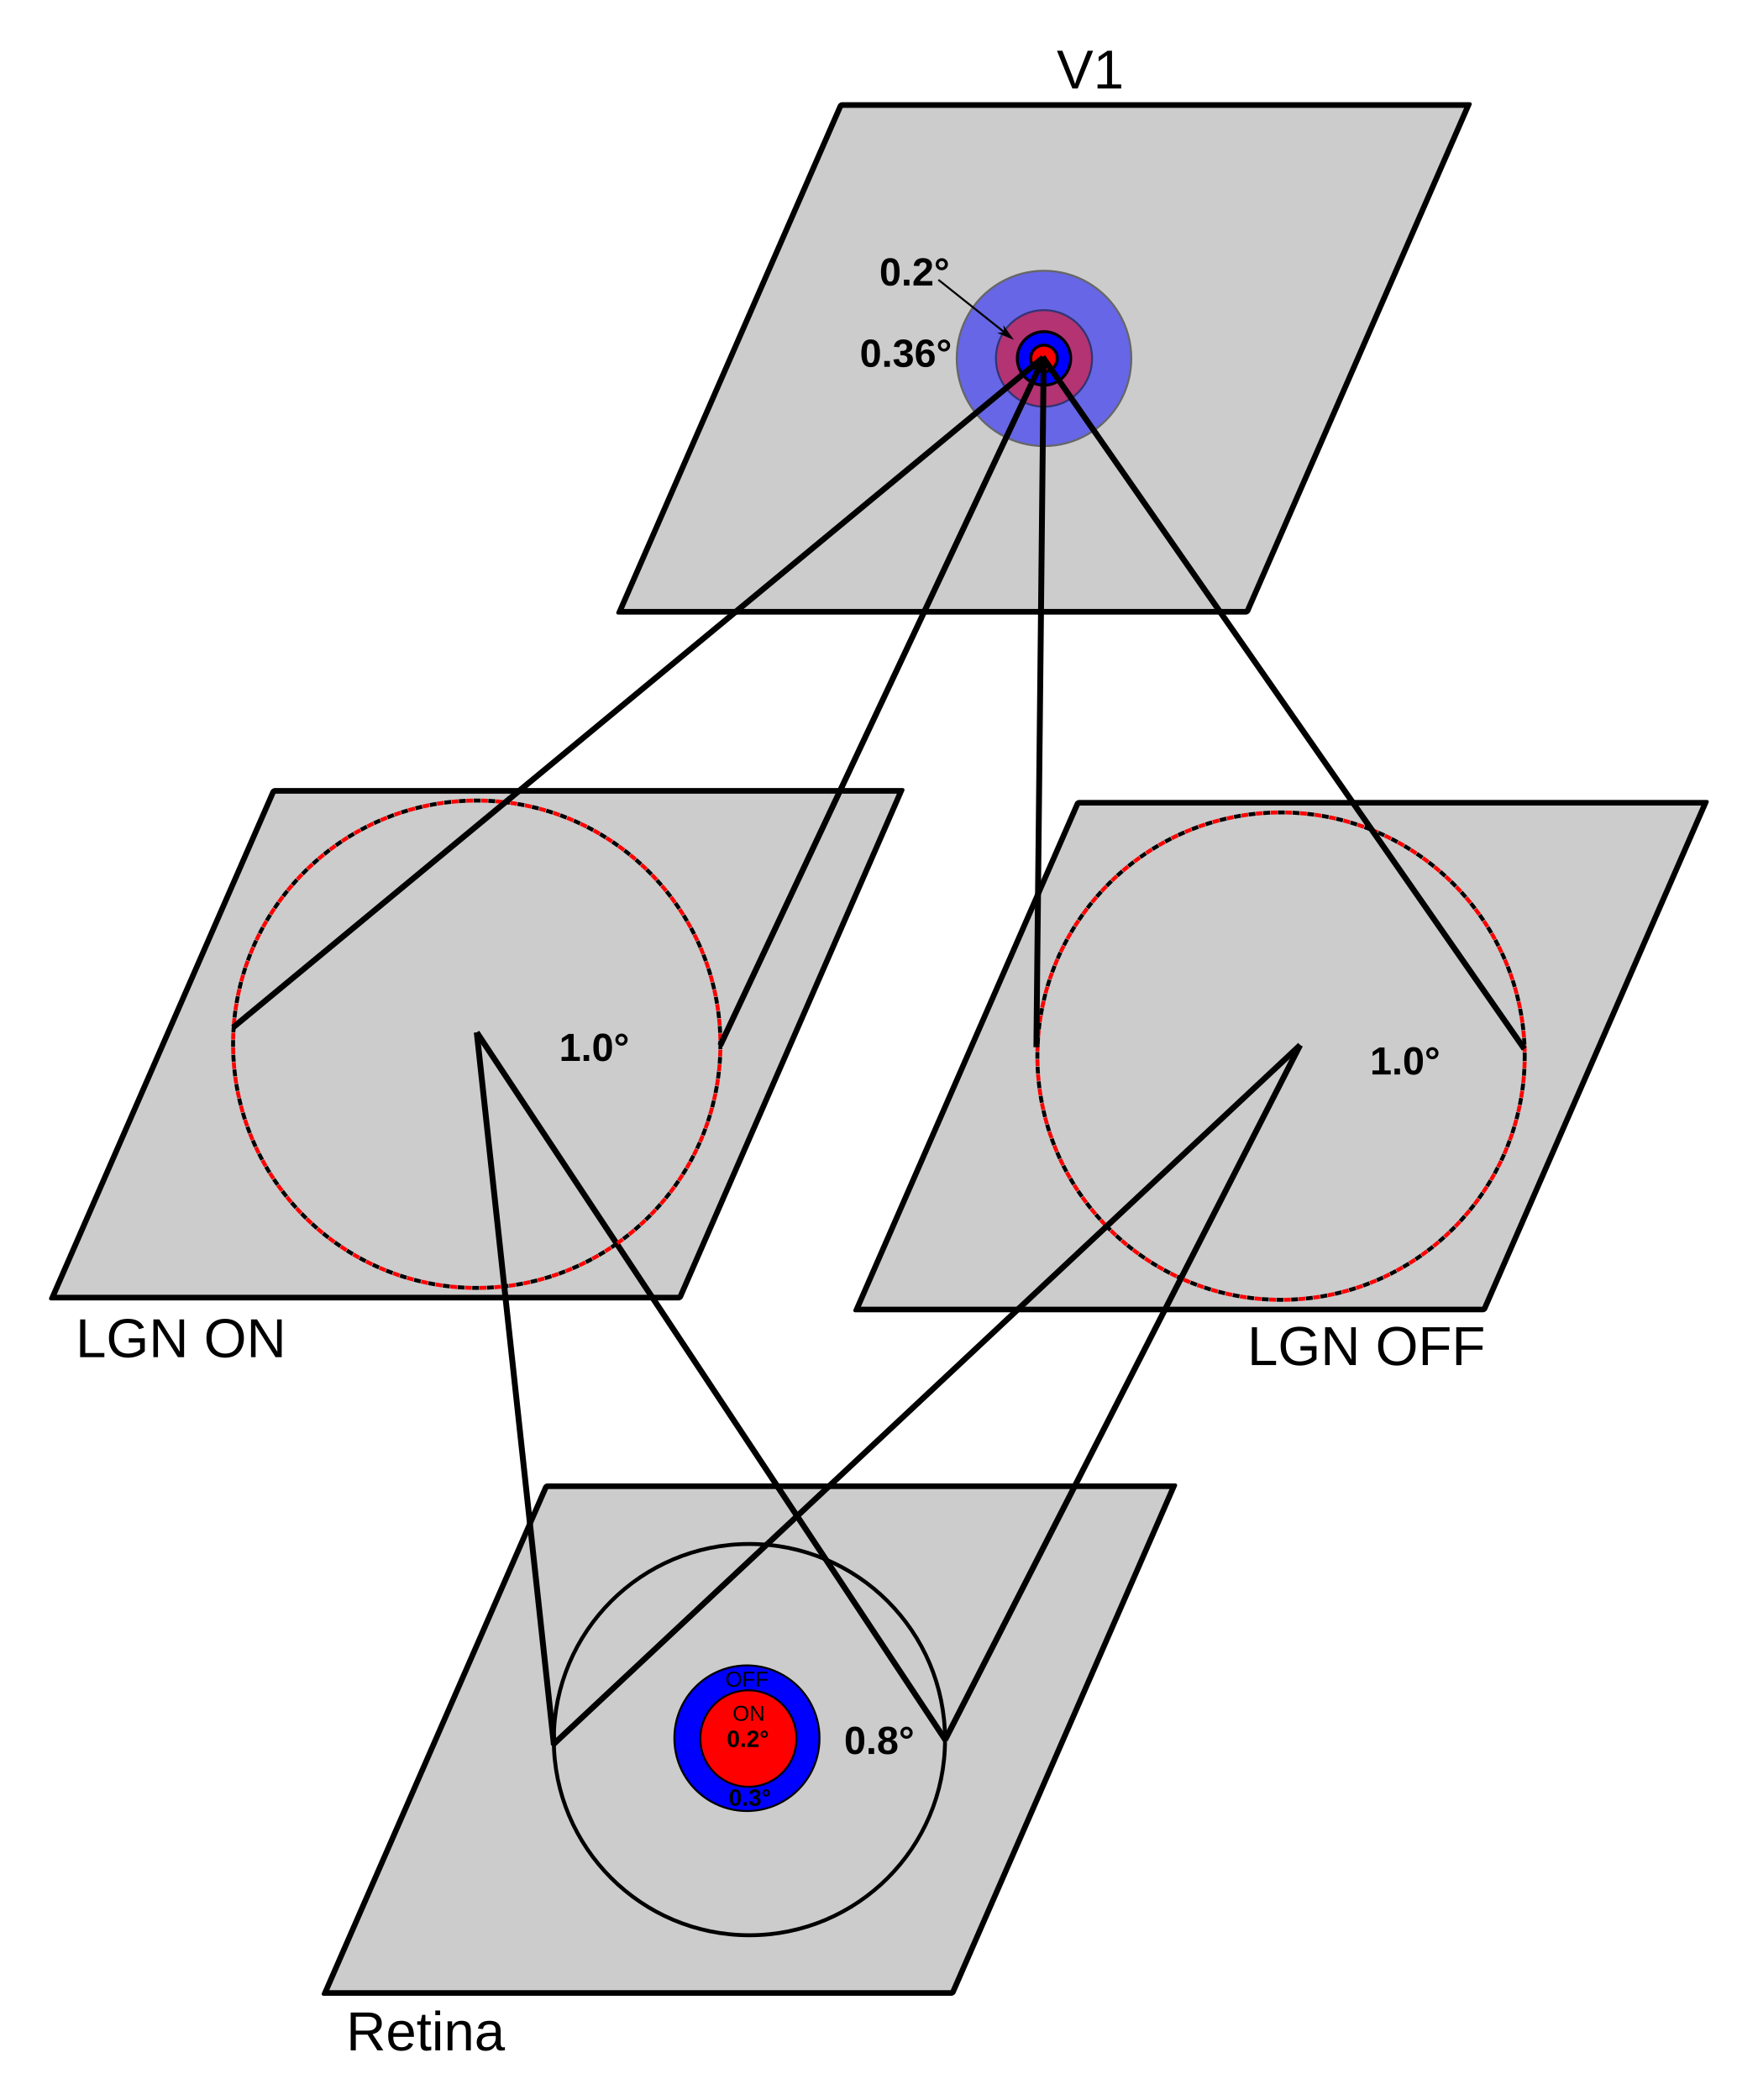
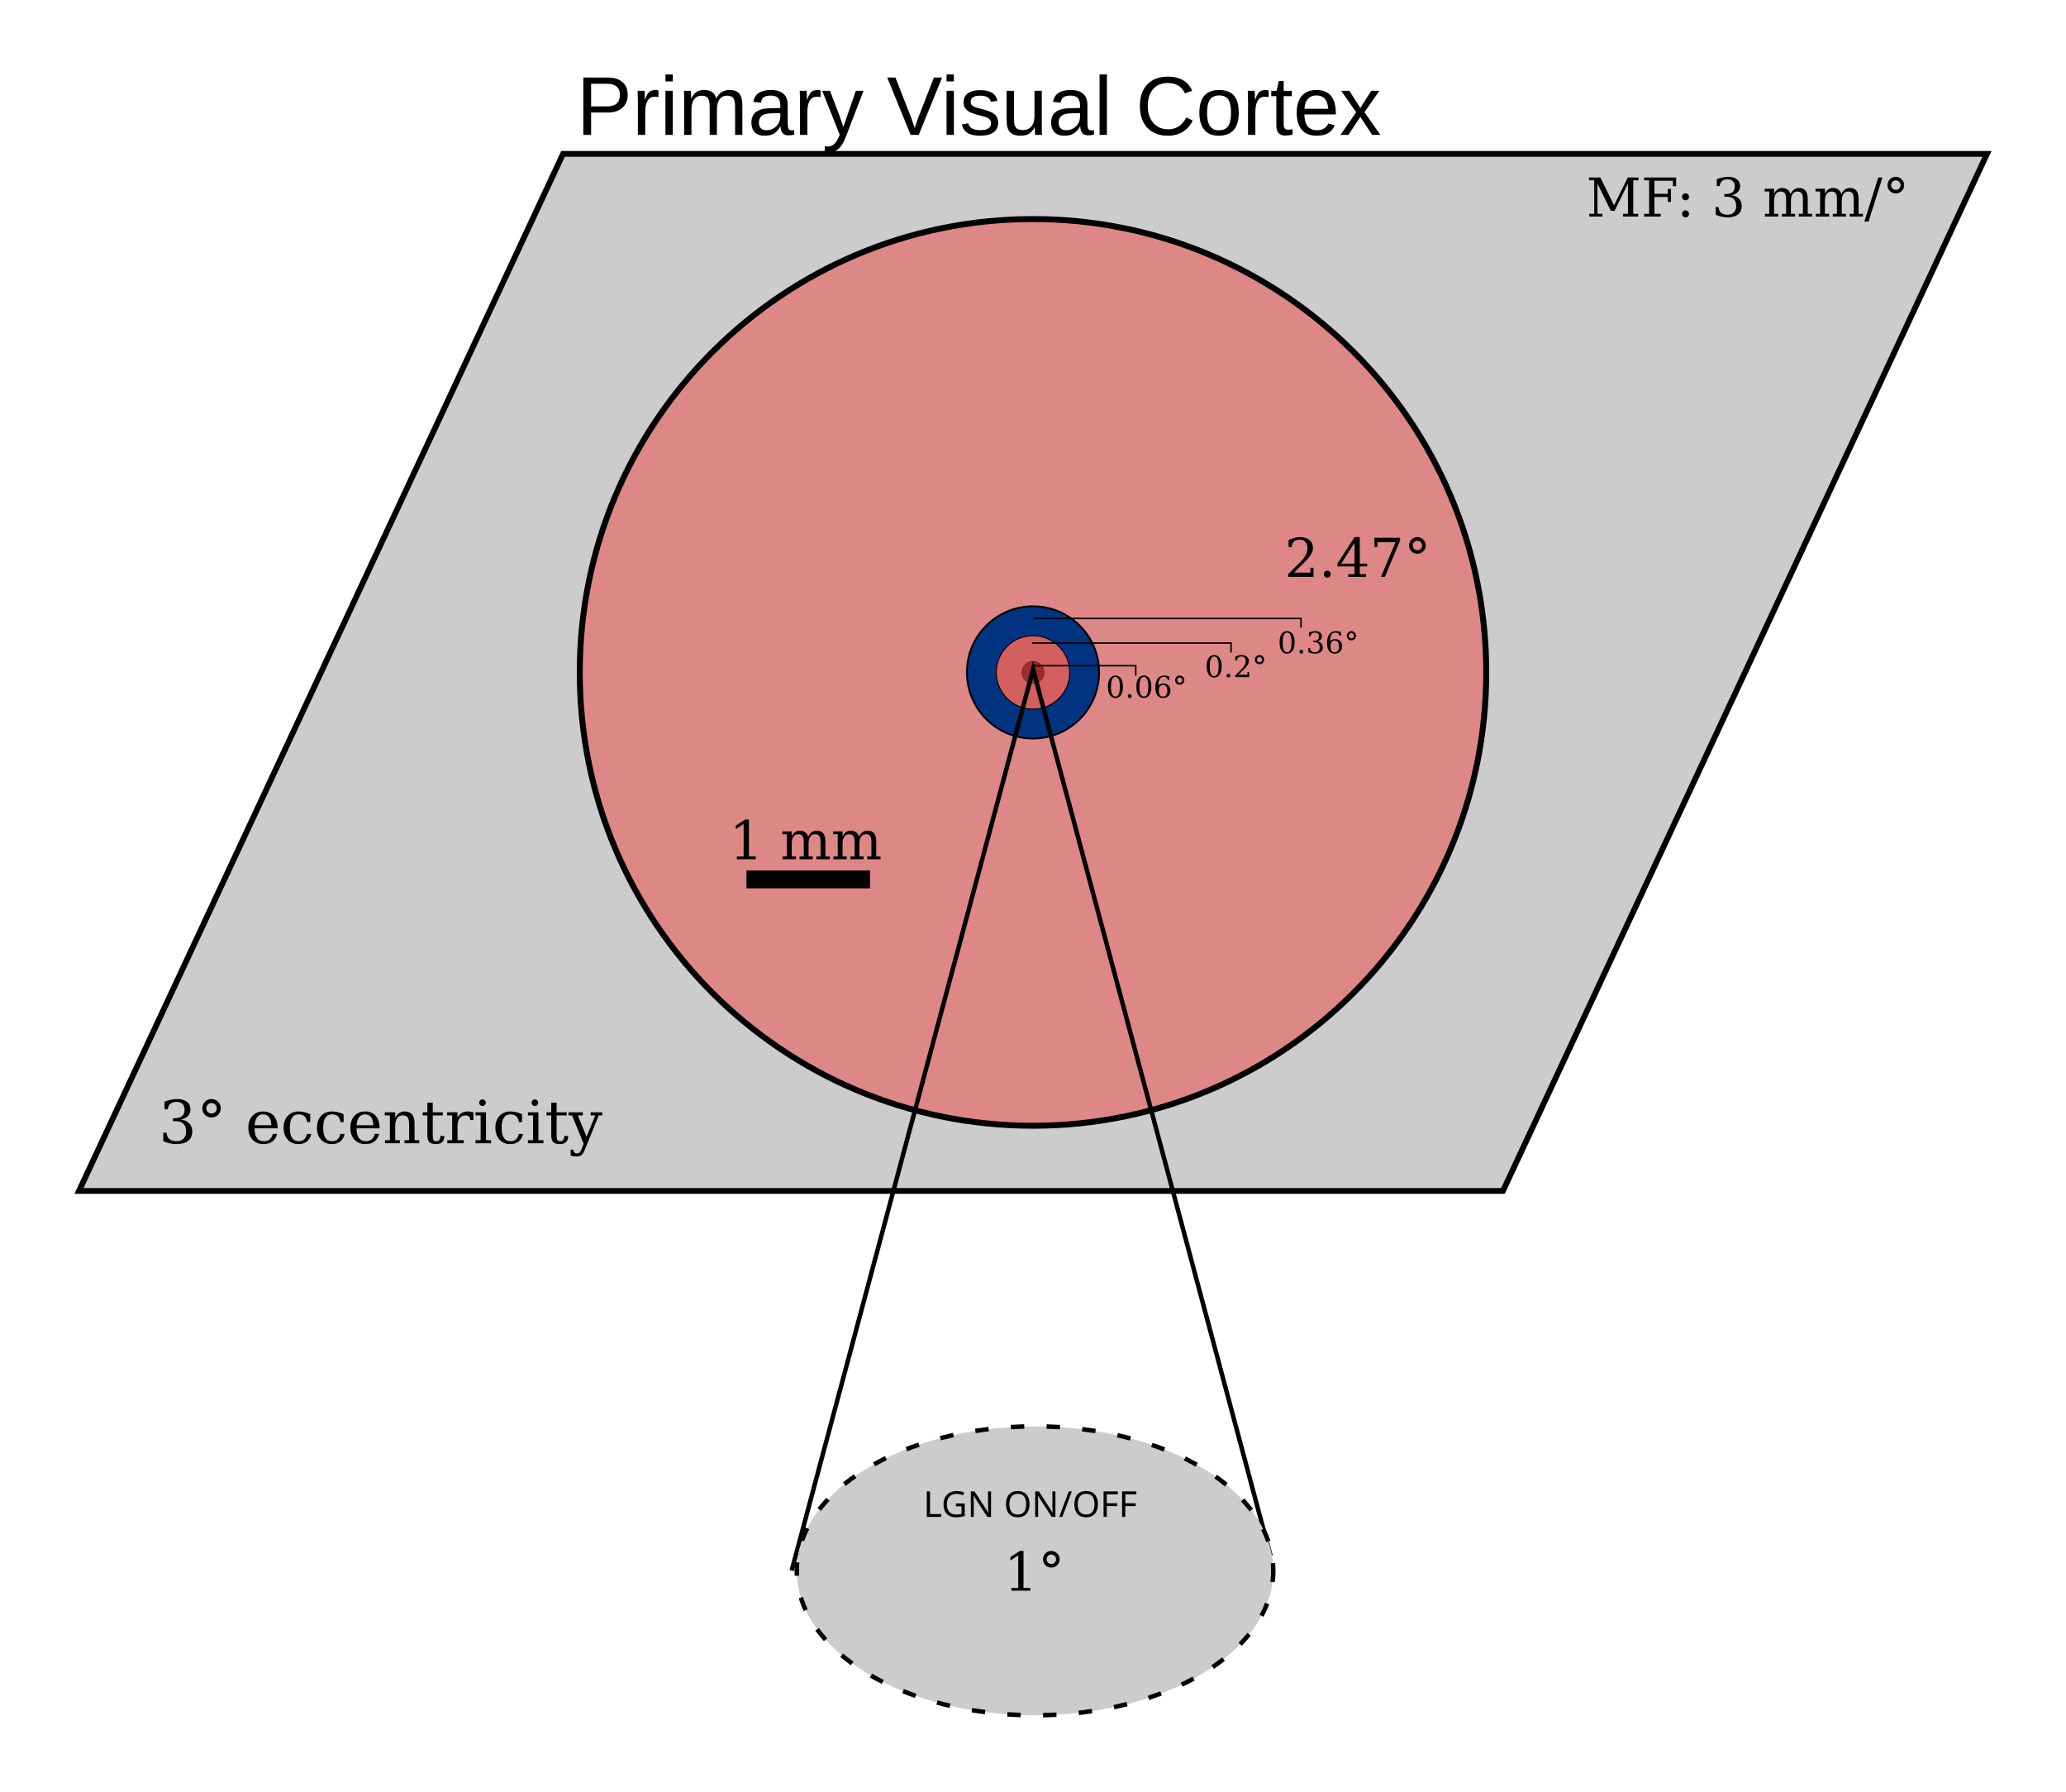
- <svg xmlns="http://www.w3.org/2000/svg" version="1.1" id="svg2" height="2141.518" width="1792.667">
+ <svg xmlns="http://www.w3.org/2000/svg" width="1387.457" height="1203.12" id="svg2" version="1.1">
  <defs id="defs4">
-     <marker orient="auto" refY="0" refX="0" id="Arrow1Mend" style="overflow:visible">
-       <path id="path4475" d="M 0,0 5,-5 -12.5,0 5,5 0,0 z" style="fill-rule:evenodd;stroke:#000000;stroke-width:1pt" transform="matrix(-0.4,0,0,-0.4,-4,0)" />
+     <marker style="overflow:visible" id="Arrow1Mend" refX="0" refY="0" orient="auto">
+       <path transform="matrix(-0.4,0,0,-0.4,-4,0)" style="fill-rule:evenodd;stroke:#000000;stroke-width:1pt" d="M 0,0 5,-5 -12.5,0 5,5 0,0 z" id="path4475" />
    </marker>
-     <marker orient="auto" refY="0" refX="0" id="Arrow2Mend" style="overflow:visible">
-       <path id="path4493" style="fill-rule:evenodd;stroke-width:0.625;stroke-linejoin:round" d="M 8.719,4.034 -2.207,0.016 8.719,-4.002 c -1.745,2.372 -1.735,5.617 -6e-7,8.035 z" transform="scale(-0.6,-0.6)" />
+     <marker style="overflow:visible" id="Arrow2Mend" refX="0" refY="0" orient="auto">
+       <path transform="scale(-0.6,-0.6)" d="M 8.719,4.034 -2.207,0.016 8.719,-4.002 c -1.745,2.372 -1.735,5.617 -6e-7,8.035 z" style="fill-rule:evenodd;stroke-width:0.625;stroke-linejoin:round" id="path4493" />
    </marker>
-     <marker orient="auto" refY="0" refX="0" id="Arrow2Lend" style="overflow:visible">
-       <path id="path3831" style="fill-rule:evenodd;stroke-width:0.625;stroke-linejoin:round" d="M 8.719,4.034 -2.207,0.016 8.719,-4.002 c -1.745,2.372 -1.735,5.617 -6e-7,8.035 z" transform="matrix(-1.1,0,0,-1.1,-1.1,0)" />
+     <marker style="overflow:visible" id="Arrow2Lend" refX="0" refY="0" orient="auto">
+       <path transform="matrix(-1.1,0,0,-1.1,-1.1,0)" d="M 8.719,4.034 -2.207,0.016 8.719,-4.002 c -1.745,2.372 -1.735,5.617 -6e-7,8.035 z" style="fill-rule:evenodd;stroke-width:0.625;stroke-linejoin:round" id="path3831" />
    </marker>
-     <marker orient="auto" refY="0" refX="0" id="Arrow2Lstart" style="overflow:visible">
-       <path id="path3828" style="fill-rule:evenodd;stroke-width:0.625;stroke-linejoin:round" d="M 8.719,4.034 -2.207,0.016 8.719,-4.002 c -1.745,2.372 -1.735,5.617 -6e-7,8.035 z" transform="matrix(1.1,0,0,1.1,1.1,0)" />
+     <marker style="overflow:visible" id="Arrow2Lstart" refX="0" refY="0" orient="auto">
+       <path transform="matrix(1.1,0,0,1.1,1.1,0)" d="M 8.719,4.034 -2.207,0.016 8.719,-4.002 c -1.745,2.372 -1.735,5.617 -6e-7,8.035 z" style="fill-rule:evenodd;stroke-width:0.625;stroke-linejoin:round" id="path3828" />
    </marker>
-     <marker orient="auto" refY="0" refX="0" id="Arrow2Lstart-3" style="overflow:visible">
-       <path id="path3828-2" style="fill-rule:evenodd;stroke-width:0.625;stroke-linejoin:round" d="M 8.719,4.034 -2.207,0.016 8.719,-4.002 c -1.745,2.372 -1.735,5.617 -6e-7,8.035 z" transform="matrix(1.1,0,0,1.1,1.1,0)" />
+     <marker style="overflow:visible" id="Arrow2Lstart-3" refX="0" refY="0" orient="auto">
+       <path transform="matrix(1.1,0,0,1.1,1.1,0)" d="M 8.719,4.034 -2.207,0.016 8.719,-4.002 c -1.745,2.372 -1.735,5.617 -6e-7,8.035 z" style="fill-rule:evenodd;stroke-width:0.625;stroke-linejoin:round" id="path3828-2" />
    </marker>
-     <marker orient="auto" refY="0" refX="0" id="Arrow2Lend-4" style="overflow:visible">
-       <path id="path3831-7" style="fill-rule:evenodd;stroke-width:0.625;stroke-linejoin:round" d="M 8.719,4.034 -2.207,0.016 8.719,-4.002 c -1.745,2.372 -1.735,5.617 -6e-7,8.035 z" transform="matrix(-1.1,0,0,-1.1,-1.1,0)" />
+     <marker style="overflow:visible" id="Arrow2Lend-4" refX="0" refY="0" orient="auto">
+       <path transform="matrix(-1.1,0,0,-1.1,-1.1,0)" d="M 8.719,4.034 -2.207,0.016 8.719,-4.002 c -1.745,2.372 -1.735,5.617 -6e-7,8.035 z" style="fill-rule:evenodd;stroke-width:0.625;stroke-linejoin:round" id="path3831-7" />
    </marker>
-     <marker orient="auto" refY="0" refX="0" id="Arrow2Lstart-7" style="overflow:visible">
-       <path id="path3828-9" style="fill-rule:evenodd;stroke-width:0.625;stroke-linejoin:round" d="M 8.719,4.034 -2.207,0.016 8.719,-4.002 c -1.745,2.372 -1.735,5.617 -6e-7,8.035 z" transform="matrix(1.1,0,0,1.1,1.1,0)" />
+     <marker style="overflow:visible" id="Arrow2Lstart-7" refX="0" refY="0" orient="auto">
+       <path transform="matrix(1.1,0,0,1.1,1.1,0)" d="M 8.719,4.034 -2.207,0.016 8.719,-4.002 c -1.745,2.372 -1.735,5.617 -6e-7,8.035 z" style="fill-rule:evenodd;stroke-width:0.625;stroke-linejoin:round" id="path3828-9" />
    </marker>
-     <marker orient="auto" refY="0" refX="0" id="Arrow2Lend-6" style="overflow:visible">
-       <path id="path3831-6" style="fill-rule:evenodd;stroke-width:0.625;stroke-linejoin:round" d="M 8.719,4.034 -2.207,0.016 8.719,-4.002 c -1.745,2.372 -1.735,5.617 -6e-7,8.035 z" transform="matrix(-1.1,0,0,-1.1,-1.1,0)" />
+     <marker style="overflow:visible" id="Arrow2Lend-6" refX="0" refY="0" orient="auto">
+       <path transform="matrix(-1.1,0,0,-1.1,-1.1,0)" d="M 8.719,4.034 -2.207,0.016 8.719,-4.002 c -1.745,2.372 -1.735,5.617 -6e-7,8.035 z" style="fill-rule:evenodd;stroke-width:0.625;stroke-linejoin:round" id="path3831-6" />
    </marker>
-     <marker orient="auto" refY="0" refX="0" id="Arrow1Mend-3" style="overflow:visible">
-       <path id="path4475-7" d="M 0,0 5,-5 -12.5,0 5,5 0,0 z" style="fill-rule:evenodd;stroke:#000000;stroke-width:1pt" transform="matrix(-0.4,0,0,-0.4,-4,0)" />
+     <marker style="overflow:visible" id="Arrow1Mend-3" refX="0" refY="0" orient="auto">
+       <path transform="matrix(-0.4,0,0,-0.4,-4,0)" style="fill-rule:evenodd;stroke:#000000;stroke-width:1pt" d="M 0,0 5,-5 -12.5,0 5,5 0,0 z" id="path4475-7" />
    </marker>
-     <marker orient="auto" refY="0" refX="0" id="Arrow2Mend-9" style="overflow:visible">
-       <path id="path4493-7" style="fill-rule:evenodd;stroke-width:0.625;stroke-linejoin:round" d="M 8.719,4.034 -2.207,0.016 8.719,-4.002 c -1.745,2.372 -1.735,5.617 -6e-7,8.035 z" transform="scale(-0.6,-0.6)" />
+     <marker style="overflow:visible" id="Arrow2Mend-9" refX="0" refY="0" orient="auto">
+       <path transform="scale(-0.6,-0.6)" d="M 8.719,4.034 -2.207,0.016 8.719,-4.002 c -1.745,2.372 -1.735,5.617 -6e-7,8.035 z" style="fill-rule:evenodd;stroke-width:0.625;stroke-linejoin:round" id="path4493-7" />
    </marker>
-     <marker orient="auto" refY="0" refX="0" id="Arrow1Mend-5" style="overflow:visible">
-       <path id="path4475-4" d="M 0,0 5,-5 -12.5,0 5,5 0,0 z" style="fill-rule:evenodd;stroke:#000000;stroke-width:1pt" transform="matrix(-0.4,0,0,-0.4,-4,0)" />
+     <marker style="overflow:visible" id="Arrow1Mend-5" refX="0" refY="0" orient="auto">
+       <path transform="matrix(-0.4,0,0,-0.4,-4,0)" style="fill-rule:evenodd;stroke:#000000;stroke-width:1pt" d="M 0,0 5,-5 -12.5,0 5,5 0,0 z" id="path4475-4" />
    </marker>
-     <marker orient="auto" refY="0" refX="0" id="Arrow2Mend-5" style="overflow:visible">
-       <path id="path4493-4" style="fill-rule:evenodd;stroke-width:0.625;stroke-linejoin:round" d="M 8.719,4.034 -2.207,0.016 8.719,-4.002 c -1.745,2.372 -1.735,5.617 -6e-7,8.035 z" transform="scale(-0.6,-0.6)" />
+     <marker style="overflow:visible" id="Arrow2Mend-5" refX="0" refY="0" orient="auto">
+       <path transform="scale(-0.6,-0.6)" d="M 8.719,4.034 -2.207,0.016 8.719,-4.002 c -1.745,2.372 -1.735,5.617 -6e-7,8.035 z" style="fill-rule:evenodd;stroke-width:0.625;stroke-linejoin:round" id="path4493-4" />
    </marker>
-     <marker orient="auto" refY="0" refX="0" id="Arrow1Mend-55" style="overflow:visible">
-       <path id="path4475-5" d="M 0,0 5,-5 -12.5,0 5,5 0,0 z" style="fill-rule:evenodd;stroke:#000000;stroke-width:1pt" transform="matrix(-0.4,0,0,-0.4,-4,0)" />
+     <marker style="overflow:visible" id="Arrow1Mend-55" refX="0" refY="0" orient="auto">
+       <path transform="matrix(-0.4,0,0,-0.4,-4,0)" style="fill-rule:evenodd;stroke:#000000;stroke-width:1pt" d="M 0,0 5,-5 -12.5,0 5,5 0,0 z" id="path4475-5" />
    </marker>
-     <marker orient="auto" refY="0" refX="0" id="Arrow2Mend-1" style="overflow:visible">
-       <path id="path4493-6" style="fill-rule:evenodd;stroke-width:0.625;stroke-linejoin:round" d="M 8.719,4.034 -2.207,0.016 8.719,-4.002 c -1.745,2.372 -1.735,5.617 -6e-7,8.035 z" transform="scale(-0.6,-0.6)" />
+     <marker style="overflow:visible" id="Arrow2Mend-1" refX="0" refY="0" orient="auto">
+       <path transform="scale(-0.6,-0.6)" d="M 8.719,4.034 -2.207,0.016 8.719,-4.002 c -1.745,2.372 -1.735,5.617 -6e-7,8.035 z" style="fill-rule:evenodd;stroke-width:0.625;stroke-linejoin:round" id="path4493-6" />
    </marker>
-     <marker orient="auto" refY="0" refX="0" id="Arrow1Mend-8" style="overflow:visible">
-       <path id="path4475-3" d="M 0,0 5,-5 -12.5,0 5,5 0,0 z" style="fill-rule:evenodd;stroke:#000000;stroke-width:1pt" transform="matrix(-0.4,0,0,-0.4,-4,0)" />
+     <marker style="overflow:visible" id="Arrow1Mend-8" refX="0" refY="0" orient="auto">
+       <path transform="matrix(-0.4,0,0,-0.4,-4,0)" style="fill-rule:evenodd;stroke:#000000;stroke-width:1pt" d="M 0,0 5,-5 -12.5,0 5,5 0,0 z" id="path4475-3" />
    </marker>
-     <marker orient="auto" refY="0" refX="0" id="Arrow2Mend-4" style="overflow:visible">
-       <path id="path4493-0" style="fill-rule:evenodd;stroke-width:0.625;stroke-linejoin:round" d="M 8.719,4.034 -2.207,0.016 8.719,-4.002 c -1.745,2.372 -1.735,5.617 -6e-7,8.035 z" transform="scale(-0.6,-0.6)" />
+     <marker style="overflow:visible" id="Arrow2Mend-4" refX="0" refY="0" orient="auto">
+       <path transform="scale(-0.6,-0.6)" d="M 8.719,4.034 -2.207,0.016 8.719,-4.002 c -1.745,2.372 -1.735,5.617 -6e-7,8.035 z" style="fill-rule:evenodd;stroke-width:0.625;stroke-linejoin:round" id="path4493-0" />
    </marker>
  </defs>
-   <g id="layer1" transform="translate(537.4219,776.2156)">
-     <rect style="color:#000000;fill:#cccccc;stroke:#000000;stroke-width:6.268;stroke-linecap:square;stroke-linejoin:round;stroke-miterlimit:4;stroke-opacity:1;stroke-dasharray:none;stroke-dashoffset:0;marker:none;visibility:visible;display:inline;overflow:visible;enable-background:accumulate" id="rect9417-5" width="640" height="563.899" x="27.916" y="-730.129" transform="matrix(1,0,-0.400245,0.9164082,0,0)" />
-     <rect style="color:#000000;fill:#cccccc;stroke:#000000;stroke-width:6.268;stroke-linecap:square;stroke-linejoin:round;stroke-miterlimit:4;stroke-opacity:1;stroke-dasharray:none;stroke-dashoffset:0;marker:none;visibility:visible;display:inline;overflow:visible;enable-background:accumulate" id="rect9417" width="640" height="563.899" x="342.644" y="806.857" transform="matrix(1,0,-0.400245,0.9164082,0,0)" />
-     <rect style="color:#000000;fill:#cccccc;stroke:#000000;stroke-width:6.268;stroke-linecap:square;stroke-linejoin:round;stroke-miterlimit:4;stroke-opacity:1;stroke-dasharray:none;stroke-dashoffset:0;marker:none;visibility:visible;display:inline;overflow:visible;enable-background:accumulate" id="rect9417-2" width="640" height="563.899" x="580.412" y="46.276" transform="matrix(1,0,-0.400245,0.9164082,0,0)" />
-     <rect style="color:#000000;fill:#cccccc;stroke:#000000;stroke-width:6.268;stroke-linecap:square;stroke-linejoin:round;stroke-miterlimit:4;stroke-opacity:1;stroke-dasharray:none;stroke-dashoffset:0;marker:none;visibility:visible;display:inline;overflow:visible;enable-background:accumulate" id="rect9417-1" width="640" height="563.899" x="-245.126" y="33.048" transform="matrix(1,0,-0.400245,0.9164082,0,0)" />
-     <path style="color:#000000;fill:none;stroke:#000000;stroke-width:4.001;stroke-linecap:square;stroke-linejoin:round;stroke-miterlimit:4;stroke-opacity:1;stroke-dasharray:3.001, 12.003;stroke-dashoffset:0;marker:none;visibility:visible;display:inline;overflow:visible;enable-background:accumulate" id="path4640-7-2" d="m 332.857,593.791 a 248.571,248.571 0 1 1 -497.143,0 248.571,248.571 0 1 1 497.143,0 z" transform="matrix(0.9997126,0,0,0.9997126,684.7798,-292.8318)" />
-     <path style="color:#000000;fill:none;stroke:#ff0000;stroke-width:4.001;stroke-linecap:square;stroke-linejoin:round;stroke-miterlimit:4;stroke-opacity:1;stroke-dasharray:3.001, 12.003;stroke-dashoffset:22.506;marker:none;visibility:visible;display:inline;overflow:visible;enable-background:accumulate" id="path4640-7-3-7" d="m 332.857,593.791 a 248.571,248.571 0 1 1 -497.143,0 248.571,248.571 0 1 1 497.143,0 z" transform="matrix(0.9997126,0,0,0.9997126,684.7798,-292.8318)" />
-     <path style="color:#000000;fill:none;stroke:#000000;stroke-width:0.729;stroke-linecap:square;stroke-linejoin:round;stroke-miterlimit:4;stroke-opacity:1;stroke-dasharray:none;stroke-dashoffset:0;marker:none;visibility:visible;display:inline;overflow:visible;enable-background:accumulate" id="path4491-0" d="m 212.132,300.809 a 36.365,36.365 0 1 1 -72.731,0 36.365,36.365 0 1 1 72.731,0 z" transform="matrix(5.48597,0,0,5.48597,-737.3928,-652.4368)" />
-     <g id="g9590" transform="translate(1001.143,234)">
-       <path transform="matrix(0.809375,0,0,0.809375,-833.4561,563.8968)" d="m 161.429,245.219 a 91.429,91.429 0 1 1 -182.857,0 91.429,91.429 0 1 1 182.857,0 z" id="path2987" style="color:#000000;fill:#0000ff;fill-opacity:1;fill-rule:nonzero;stroke:#000000;stroke-width:2.471;stroke-linecap:square;stroke-linejoin:round;stroke-miterlimit:4;stroke-opacity:1;stroke-dasharray:none;stroke-dashoffset:0;marker:none;visibility:visible;display:inline;overflow:visible;enable-background:accumulate" />
-       <path transform="matrix(0.9026316,0,0,0.9026316,-913.2745,518.1512)" d="m 207.143,270.934 a 54.286,54.286 0 1 1 -108.571,0 54.286,54.286 0 1 1 108.571,0 z" id="path2985-8" style="color:#000000;fill:#ff0000;fill-opacity:1;fill-rule:nonzero;stroke:#000000;stroke-width:2.216;stroke-linecap:square;stroke-linejoin:round;stroke-miterlimit:4;stroke-opacity:1;stroke-dasharray:none;stroke-dashoffset:0;marker:none;visibility:visible;display:inline;overflow:visible;enable-background:accumulate" />
-       <text id="text4466" y="771.294" x="-797.297" style="font-size:24px;font-style:normal;font-variant:normal;font-weight:bold;font-stretch:normal;line-height:125%;letter-spacing:0px;word-spacing:0px;writing-mode:lr-tb;fill:#000000;fill-opacity:1;stroke:none;font-family:Arial;-inkscape-font-specification:Arial Bold" xml:space="preserve">
-         <tspan y="771.294" x="-797.297" id="tspan4468">0.2° </tspan>
+   <g transform="translate(342.363,-177.4969)" id="layer1">
+     <g id="g4758">
+       <rect transform="matrix(1,0,-0.423028,0.9061166,0,0)" style="color:#000000;fill:#cccccc;fill-opacity:1;fill-rule:nonzero;stroke:#000000;stroke-width:4.286;marker:none;visibility:visible;display:inline;overflow:visible;enable-background:accumulate" id="rect3369" width="956.288" height="768.468" x="166.86" y="309.903" />
+       <path style="color:#000000;fill:#de8787;fill-opacity:1;fill-rule:nonzero;stroke:#000000;stroke-width:1.201;stroke-linecap:square;stroke-linejoin:round;stroke-miterlimit:4;stroke-opacity:1;stroke-dasharray:none;stroke-dashoffset:0;marker:none;visibility:visible;display:inline;overflow:visible;enable-background:accumulate" id="path2987-4-0" d="m 161.429,245.219 c 0,50.495 -40.934,91.429 -91.429,91.429 -50.495,0 -91.429,-40.934 -91.429,-91.429 0,-50.495 40.934,-91.429 91.429,-91.429 50.495,0 91.429,40.934 91.429,91.429 z" transform="matrix(3.329229,0,0,3.329229,118.3188,-187.4224)" />
+       <path style="color:#000000;fill:#003380;fill-opacity:1;fill-rule:nonzero;stroke:#000000;stroke-width:2.471;stroke-linecap:square;stroke-linejoin:round;stroke-miterlimit:4;stroke-opacity:1;stroke-dasharray:none;stroke-dashoffset:0;marker:none;visibility:visible;display:inline;overflow:visible;enable-background:accumulate" id="path2987-4-2" d="m 161.429,245.219 c 0,50.495 -40.934,91.429 -91.429,91.429 -50.495,0 -91.429,-40.934 -91.429,-91.429 0,-50.495 40.934,-91.429 91.429,-91.429 50.495,0 91.429,40.934 91.429,91.429 z" transform="matrix(0.485625,0,0,0.485625,317.3711,509.8843)" />
+       <path style="color:#000000;fill:#d35f5f;fill-opacity:1;fill-rule:nonzero;stroke:#000000;stroke-width:2.471;stroke-linecap:square;stroke-linejoin:round;stroke-miterlimit:4;stroke-opacity:1;stroke-dasharray:none;stroke-dashoffset:0;marker:none;visibility:visible;display:inline;overflow:visible;enable-background:accumulate" id="path2987-4" d="m 161.429,245.219 c 0,50.495 -40.934,91.429 -91.429,91.429 -50.495,0 -91.429,-40.934 -91.429,-91.429 0,-50.495 40.934,-91.429 91.429,-91.429 50.495,0 91.429,40.934 91.429,91.429 z" transform="matrix(0.2697917,0,0,0.2697917,332.4794,562.8108)" />
+       <path style="color:#000000;fill:#a02c2c;fill-opacity:1;fill-rule:nonzero;stroke:#000000;stroke-width:2.471;stroke-linecap:square;stroke-linejoin:round;stroke-miterlimit:4;stroke-opacity:1;stroke-dasharray:none;stroke-dashoffset:0;marker:none;visibility:visible;display:inline;overflow:visible;enable-background:accumulate" id="path2987-4-8" d="m 161.429,245.219 c 0,50.495 -40.934,91.429 -91.429,91.429 -50.495,0 -91.429,-40.934 -91.429,-91.429 0,-50.495 40.934,-91.429 91.429,-91.429 50.495,0 91.429,40.934 91.429,91.429 z" transform="matrix(0.0809375,0,0,0.0809375,345.6992,609.1215)" />
+       <text xml:space="preserve" style="font-size:56px;font-style:normal;font-variant:normal;font-weight:normal;font-stretch:normal;line-height:125%;letter-spacing:0px;word-spacing:0px;writing-mode:lr-tb;fill:#000000;fill-opacity:1;stroke:none;font-family:Arial;-inkscape-font-specification:Arial" x="44.783" y="268.075" id="text3039">
+         <tspan id="tspan3041" x="44.783" y="268.075" style="font-size:56px;font-weight:normal;-inkscape-font-specification:Arial">Primary Visual Cortex</tspan>
      </text>
-       <text xml:space="preserve" style="font-size:24px;font-style:normal;font-variant:normal;font-weight:bold;font-stretch:normal;line-height:125%;letter-spacing:0px;word-spacing:0px;writing-mode:lr-tb;fill:#000000;fill-opacity:1;stroke:none;font-family:Arial;-inkscape-font-specification:Arial Bold" x="-795.297" y="831.212" id="text4466-1">
-         <tspan id="tspan4468-8" x="-795.297" y="831.212">0.3° </tspan>
+       <text xml:space="preserve" style="font-size:24px;font-style:normal;font-variant:normal;font-weight:normal;font-stretch:normal;line-height:125%;letter-spacing:0px;word-spacing:0px;writing-mode:lr-tb;fill:#000000;fill-opacity:1;stroke:none;font-family:DejaVu Serif;-inkscape-font-specification:DejaVu Serif" x="722.944" y="322.916" id="text3062">
+         <tspan id="tspan3064" x="722.944" y="322.916" style="font-size:36px">MF: 3 mm/°</tspan>
      </text>
-       <text id="text4609" y="744.587" x="-791.425" style="font-size:22px;font-style:normal;font-variant:normal;font-weight:normal;font-stretch:normal;line-height:125%;letter-spacing:0px;word-spacing:0px;writing-mode:lr-tb;fill:#000000;fill-opacity:1;stroke:none;font-family:Arial;-inkscape-font-specification:Arial" xml:space="preserve">
-         <tspan y="744.587" x="-791.425" id="tspan4611">ON</tspan>
+       <g transform="translate(-4.242641,-16.97056)" id="g4722">
+         <rect y="778.932" x="163.157" height="12" width="83" id="rect3060" style="color:#000000;fill:#000000;fill-opacity:1;fill-rule:nonzero;stroke:none;stroke-width:6;marker:none;visibility:visible;display:inline;overflow:visible;enable-background:accumulate" />
+         <text id="text3062-3" y="771.387" x="151.606" style="font-size:24px;font-style:normal;font-variant:normal;font-weight:normal;font-stretch:normal;line-height:125%;letter-spacing:0px;word-spacing:0px;writing-mode:lr-tb;fill:#000000;fill-opacity:1;stroke:none;font-family:DejaVu Serif;-inkscape-font-specification:DejaVu Serif" xml:space="preserve">
+           <tspan style="font-size:36px" y="771.387" x="151.606" id="tspan3064-4">1 mm</tspan>
+         </text>
+       </g>
+       <text xml:space="preserve" style="font-size:24px;font-style:normal;font-variant:normal;font-weight:normal;font-stretch:normal;line-height:125%;letter-spacing:0px;word-spacing:0px;writing-mode:lr-tb;fill:#000000;fill-opacity:1;stroke:none;font-family:DejaVu Serif;-inkscape-font-specification:DejaVu Serif" x="466.682" y="632.155" id="text3132-4">
+         <tspan id="tspan3134-3" x="466.682" y="632.155" style="font-size:20px">0.2°</tspan>
      </text>
-       <text id="text4609-6" y="709.766" x="-798.821" style="font-size:22px;font-style:normal;font-variant:normal;font-weight:normal;font-stretch:normal;line-height:125%;letter-spacing:0px;word-spacing:0px;writing-mode:lr-tb;fill:#000000;fill-opacity:1;stroke:none;font-family:Arial;-inkscape-font-specification:Arial" xml:space="preserve">
-         <tspan y="709.766" x="-798.821" id="tspan4611-2">OFF</tspan>
+       <text xml:space="preserve" style="font-size:24px;font-style:normal;font-variant:normal;font-weight:normal;font-stretch:normal;line-height:125%;letter-spacing:0px;word-spacing:0px;writing-mode:lr-tb;fill:#000000;fill-opacity:1;stroke:none;font-family:DejaVu Serif;-inkscape-font-specification:DejaVu Serif" x="515.66" y="616.1" id="text3132-7-8">
+         <tspan id="tspan3134-0-3" x="515.66" y="616.1" style="font-size:20px">0.36°</tspan>
+       </text>
+       <text xml:space="preserve" style="font-size:36px;font-style:normal;font-variant:normal;font-weight:normal;font-stretch:normal;line-height:125%;letter-spacing:0px;word-spacing:0px;writing-mode:lr-tb;fill:#000000;fill-opacity:1;stroke:none;font-family:DejaVu Serif;-inkscape-font-specification:DejaVu Serif" x="520.375" y="564.833" id="text3132-1">
+         <tspan id="tspan3134-2" x="520.375" y="564.833">2.47°</tspan>
+       </text>
+       <text xml:space="preserve" style="font-size:40px;font-style:normal;font-variant:normal;font-weight:normal;font-stretch:normal;line-height:125%;letter-spacing:0px;word-spacing:0px;writing-mode:lr-tb;fill:#000000;fill-opacity:1;stroke:none;font-family:DejaVu Serif;-inkscape-font-specification:DejaVu Serif" x="-235.743" y="945.103" id="text3132-73">
+         <tspan id="tspan3134-7" x="-235.743" y="945.103">3° eccentricity</tspan>
+       </text>
+       <text xml:space="preserve" style="font-size:20px;font-style:normal;font-variant:normal;font-weight:normal;font-stretch:normal;line-height:125%;letter-spacing:0px;word-spacing:0px;writing-mode:lr-tb;fill:#000000;fill-opacity:1;stroke:none;font-family:DejaVu Serif;-inkscape-font-specification:DejaVu Serif" x="400.371" y="645.879" id="text3132-4-6">
+         <tspan id="tspan3134-3-0" x="400.371" y="645.879">0.06°</tspan>
+       </text>
+       <path transform="translate(-465.2802,155.9918)" id="path4659" d="m 816.708,468.469 68.943,0 0,6.718" style="fill:none;stroke:#000000;stroke-width:1px;stroke-linecap:butt;stroke-linejoin:miter;stroke-opacity:1" />
+       <path id="path4659-6" d="m 350.722,609.259 133.647,0 0,6.363" style="fill:none;stroke:#000000;stroke-width:1;stroke-linecap:butt;stroke-linejoin:miter;stroke-opacity:1" />
+       <path id="path4659-6-0" d="m 351.876,592.738 179.455,0 0,6.171" style="fill:none;stroke:#000000;stroke-width:1;stroke-linecap:butt;stroke-linejoin:miter;stroke-opacity:1" />
+       <path transform="translate(-465.2802,155.9918)" id="path4729" d="m 654.575,1076.035 162.134,-605.091 159.491,595.228" style="fill:none;stroke:#000000;stroke-width:3;stroke-linecap:butt;stroke-linejoin:miter;stroke-opacity:1" />
+       <path transform="translate(-499.2802,137.9918)" d="m 1012,1094.201 c 0,53.572 -71.634,97 -160,97 -88.366,0 -160,-43.428 -160,-97 0,-53.572 71.634,-97 160,-97 88.366,0 160,43.428 160,97 z" id="path4731" style="color:#000000;fill:#cccccc;fill-opacity:1;fill-rule:nonzero;stroke:#000000;stroke-width:3;stroke-linecap:square;stroke-linejoin:round;stroke-miterlimit:4;stroke-opacity:1;stroke-dasharray:6, 18;stroke-dashoffset:0;marker:none;visibility:visible;display:inline;overflow:visible;enable-background:accumulate" />
+       <text xml:space="preserve" style="font-size:36px;font-style:normal;font-variant:normal;font-weight:normal;font-stretch:normal;line-height:125%;letter-spacing:0px;word-spacing:0px;writing-mode:lr-tb;fill:#000000;fill-opacity:1;stroke:none;font-family:DejaVu Serif;-inkscape-font-specification:DejaVu Serif" x="331.775" y="1245.553" id="text3132-1-5">
+         <tspan id="tspan3134-2-2" x="331.775" y="1245.553">1°</tspan>
+       </text>
+       <text id="text4754" y="1196.015" x="277.72" style="font-size:24px;font-style:normal;font-variant:normal;font-weight:normal;font-stretch:normal;line-height:125%;letter-spacing:0px;word-spacing:0px;writing-mode:lr-tb;fill:#000000;fill-opacity:1;stroke:none;font-family:ft11;-inkscape-font-specification:ft11" xml:space="preserve">
+         <tspan y="1196.015" x="277.72" id="tspan4756">LGN ON/OFF</tspan>
      </text>
    </g>
-     <path style="color:#000000;fill:none;stroke:#000000;stroke-width:4.001;stroke-linecap:square;stroke-linejoin:round;stroke-miterlimit:4;stroke-opacity:1;stroke-dasharray:3.001, 12.003;stroke-dashoffset:0;marker:none;visibility:visible;display:inline;overflow:visible;enable-background:accumulate" id="path4640-7" d="m 332.857,593.791 a 248.571,248.571 0 1 1 -497.143,0 248.571,248.571 0 1 1 497.143,0 z" transform="matrix(0.9997126,0,0,0.9997126,-135.4641,-304.9537)" />
-     <path style="opacity:0.5;color:#000000;fill:#0000ff;fill-opacity:1;fill-rule:nonzero;stroke:#000000;stroke-width:1.22;stroke-linecap:square;stroke-linejoin:round;stroke-miterlimit:4;stroke-opacity:1;stroke-dasharray:none;stroke-dashoffset:0;marker:none;visibility:visible;display:inline;overflow:visible;enable-background:accumulate" id="path2985-8-9-2-2" d="m 207.143,270.934 a 54.286,54.286 0 1 1 -108.571,0 54.286,54.286 0 1 1 108.571,0 z" transform="matrix(1.639474,0,0,1.639474,276.6926,-854.9044)" />
-     <path style="opacity:0.5;color:#000000;fill:#ff0000;fill-opacity:1;fill-rule:nonzero;stroke:#000000;stroke-width:2.216;stroke-linecap:square;stroke-linejoin:round;stroke-miterlimit:4;stroke-opacity:1;stroke-dasharray:none;stroke-dashoffset:0;marker:none;visibility:visible;display:inline;overflow:visible;enable-background:accumulate" id="path2985-8-9-7" d="m 207.143,270.934 a 54.286,54.286 0 1 1 -108.571,0 54.286,54.286 0 1 1 108.571,0 z" transform="matrix(0.9026316,0,0,0.9026316,389.3242,-655.2691)" />
-     <path style="color:#000000;fill:#0000ff;fill-opacity:1;fill-rule:nonzero;stroke:#000000;stroke-width:15.57;stroke-linecap:square;stroke-linejoin:round;stroke-miterlimit:4;stroke-opacity:1;stroke-dasharray:none;stroke-dashoffset:0;marker:none;visibility:visible;display:inline;overflow:visible;enable-background:accumulate" id="path4673-2" d="m -354.286,1169.505 a 141.429,141.429 0 1 1 -282.857,0 141.429,141.429 0 1 1 282.857,0 z" transform="matrix(0.1926768,0,0,0.1926768,622.8105,-636.0523)" />
-     <path style="color:#000000;fill:#ff0000;fill-opacity:1;fill-rule:nonzero;stroke:#000000;stroke-width:16.508;stroke-linecap:square;stroke-linejoin:round;stroke-miterlimit:4;stroke-opacity:1;stroke-dasharray:none;stroke-dashoffset:0;marker:none;visibility:visible;display:inline;overflow:visible;enable-background:accumulate" id="path4653-5" d="m -148.571,1563.791 a 74.286,74.286 0 1 1 -148.571,0 74.286,74.286 0 1 1 148.571,0 z" transform="matrix(0.1817308,0,0,0.1817308,567.7979,-694.9047)" />
-     <text id="text4466-1-1-6-6" y="319.48" x="859.737" style="font-size:40px;font-style:normal;font-variant:normal;font-weight:bold;font-stretch:normal;line-height:125%;letter-spacing:0px;word-spacing:0px;writing-mode:lr-tb;fill:#000000;fill-opacity:1;stroke:none;font-family:Arial;-inkscape-font-specification:Arial Bold" xml:space="preserve">
-       <tspan y="319.48" x="859.737" id="tspan4468-8-9-2-5">1.0° </tspan>
-     </text>
-     <path style="fill:none;stroke:#000000;stroke-width:6;stroke-linecap:butt;stroke-linejoin:miter;stroke-opacity:1" d="m 27.5,1003.434 -78.703,-726.889 0,0" id="path9602" />
-     <path style="fill:none;stroke:#000000;stroke-width:6;stroke-linecap:butt;stroke-linejoin:miter;stroke-opacity:1" d="M 426.652,998.04 -51.203,276.545" id="path9604" />
-     <path style="fill:none;stroke:#000000;stroke-width:6;stroke-linecap:butt;stroke-linejoin:miter;stroke-opacity:1" d="m 26.429,1003.076 762.143,-713.571 0,0" id="path9606" />
-     <path style="fill:none;stroke:#000000;stroke-width:6;stroke-linecap:butt;stroke-linejoin:miter;stroke-opacity:1" d="M 426.429,998.077 788.487,289.55" id="path9608" />
-     <path style="color:#000000;fill:none;stroke:#ff0000;stroke-width:4.001;stroke-linecap:square;stroke-linejoin:round;stroke-miterlimit:4;stroke-opacity:1;stroke-dasharray:3.001, 12.003;stroke-dashoffset:22.506;marker:none;visibility:visible;display:inline;overflow:visible;enable-background:accumulate" id="path4640-7-3" d="m 332.857,593.791 a 248.571,248.571 0 1 1 -497.143,0 248.571,248.571 0 1 1 497.143,0 z" transform="matrix(0.9997126,0,0,0.9997126,-135.4641,-304.9537)" />
-     <path style="fill:none;stroke:#000000;stroke-width:6;stroke-linecap:butt;stroke-linejoin:miter;stroke-opacity:1" d="M -299.7,271.494 526.271,-411.505" id="path9649" />
-     <path style="fill:none;stroke:#000000;stroke-width:6;stroke-linecap:butt;stroke-linejoin:miter;stroke-opacity:1" d="M 197.143,289.862 526.983,-411.369" id="path9651" />
-     <path style="fill:none;stroke:#000000;stroke-width:6;stroke-linecap:butt;stroke-linejoin:miter;stroke-opacity:1" d="m 519.534,291.697 7.45,-704.076" id="path9653" />
-     <path style="fill:none;stroke:#000000;stroke-width:6;stroke-linecap:butt;stroke-linejoin:miter;stroke-opacity:1" d="M 1017.143,293.434 525.847,-412.253" id="path9655" />
-     <text xml:space="preserve" style="font-size:56px;font-style:normal;font-variant:normal;font-weight:normal;font-stretch:normal;line-height:125%;letter-spacing:0px;word-spacing:0px;writing-mode:lr-tb;fill:#000000;fill-opacity:1;stroke:none;font-family:Arial;-inkscape-font-specification:Arial" x="-184.36" y="1314.647" id="text3039">
-       <tspan id="tspan3041" x="-184.36" y="1314.647" style="font-size:56px;font-weight:normal;-inkscape-font-specification:Arial">Retina</tspan>
-     </text>
-     <text xml:space="preserve" style="font-size:56px;font-style:normal;font-variant:normal;font-weight:normal;font-stretch:normal;line-height:125%;letter-spacing:0px;word-spacing:0px;writing-mode:lr-tb;fill:#000000;fill-opacity:1;stroke:none;font-family:Arial;-inkscape-font-specification:Arial" x="540.262" y="-685.966" id="text3039-2">
-       <tspan id="tspan3041-9" x="540.262" y="-685.966" style="font-size:56px;font-weight:normal;-inkscape-font-specification:Arial">V1</tspan>
-     </text>
-     <text xml:space="preserve" style="font-size:56px;font-style:normal;font-variant:normal;font-weight:normal;font-stretch:normal;line-height:125%;letter-spacing:0px;word-spacing:0px;writing-mode:lr-tb;fill:#000000;fill-opacity:1;stroke:none;font-family:Arial;-inkscape-font-specification:Arial" x="-460.268" y="607.797" id="text3039-2-1">
-       <tspan id="tspan3041-9-3" x="-460.268" y="607.797" style="font-size:56px;font-weight:normal;-inkscape-font-specification:Arial">LGN ON</tspan>
-     </text>
-     <text xml:space="preserve" style="font-size:56px;font-style:normal;font-variant:normal;font-weight:normal;font-stretch:normal;line-height:125%;letter-spacing:0px;word-spacing:0px;writing-mode:lr-tb;fill:#000000;fill-opacity:1;stroke:none;font-family:Arial;-inkscape-font-specification:Arial" x="734.68" y="615.809" id="text3039-2-1-8">
-       <tspan id="tspan3041-9-3-3" x="734.68" y="615.809" style="font-size:56px;font-weight:normal;-inkscape-font-specification:Arial">LGN OFF</tspan>
-     </text>
-     <text id="text4466-1-1-6-6-9" y="1012.431" x="323.47" style="font-size:40px;font-style:normal;font-variant:normal;font-weight:bold;font-stretch:normal;line-height:125%;letter-spacing:0px;word-spacing:0px;writing-mode:lr-tb;fill:#000000;fill-opacity:1;stroke:none;font-family:Arial;-inkscape-font-specification:Arial Bold" xml:space="preserve">
-       <tspan y="1012.431" x="323.47" id="tspan4468-8-9-2-5-3">0.8° </tspan>
-     </text>
-     <text id="text4466-1-1-6-6-6" y="305.659" x="32.78" style="font-size:40px;font-style:normal;font-variant:normal;font-weight:bold;font-stretch:normal;line-height:125%;letter-spacing:0px;word-spacing:0px;writing-mode:lr-tb;fill:#000000;fill-opacity:1;stroke:none;font-family:Arial;-inkscape-font-specification:Arial Bold" xml:space="preserve">
-       <tspan y="305.659" x="32.78" id="tspan4468-8-9-2-5-6">1.0° </tspan>
-     </text>
-     <text id="text4466-1-1-6-6-6-1" y="-402.172" x="339.446" style="font-size:40px;font-style:normal;font-variant:normal;font-weight:bold;font-stretch:normal;line-height:125%;letter-spacing:0px;word-spacing:0px;writing-mode:lr-tb;fill:#000000;fill-opacity:1;stroke:none;font-family:Arial;-inkscape-font-specification:Arial Bold" xml:space="preserve">
-       <tspan y="-402.172" x="339.446" id="tspan4468-8-9-2-5-6-1">0.36° </tspan>
-     </text>
-     <text id="text4466-1-1-6-6-6-1-2" y="-485.095" x="359.441" style="font-size:40px;font-style:normal;font-variant:normal;font-weight:bold;font-stretch:normal;line-height:125%;letter-spacing:0px;word-spacing:0px;writing-mode:lr-tb;fill:#000000;fill-opacity:1;stroke:none;font-family:Arial;-inkscape-font-specification:Arial Bold" xml:space="preserve">
-       <tspan y="-485.095" x="359.441" id="tspan4468-8-9-2-5-6-1-5">0.2° </tspan>
-     </text>
-     <path style="fill:none;stroke:#000000;stroke-width:0;stroke-linecap:butt;stroke-linejoin:miter;stroke-miterlimit:4;stroke-opacity:1;stroke-dasharray:none;marker-end:url(#Arrow2Mend)" d="m 421.52,-489.412 71.429,57.143 0,0" id="path3272" />
-     <path style="fill:none;stroke:#000000;stroke-width:2;stroke-linecap:butt;stroke-linejoin:miter;stroke-opacity:1;marker-end:url(#Arrow1Mend)" d="m 419.581,-490.9 73.93,58.806" id="path4926" />
  </g>
</svg>
